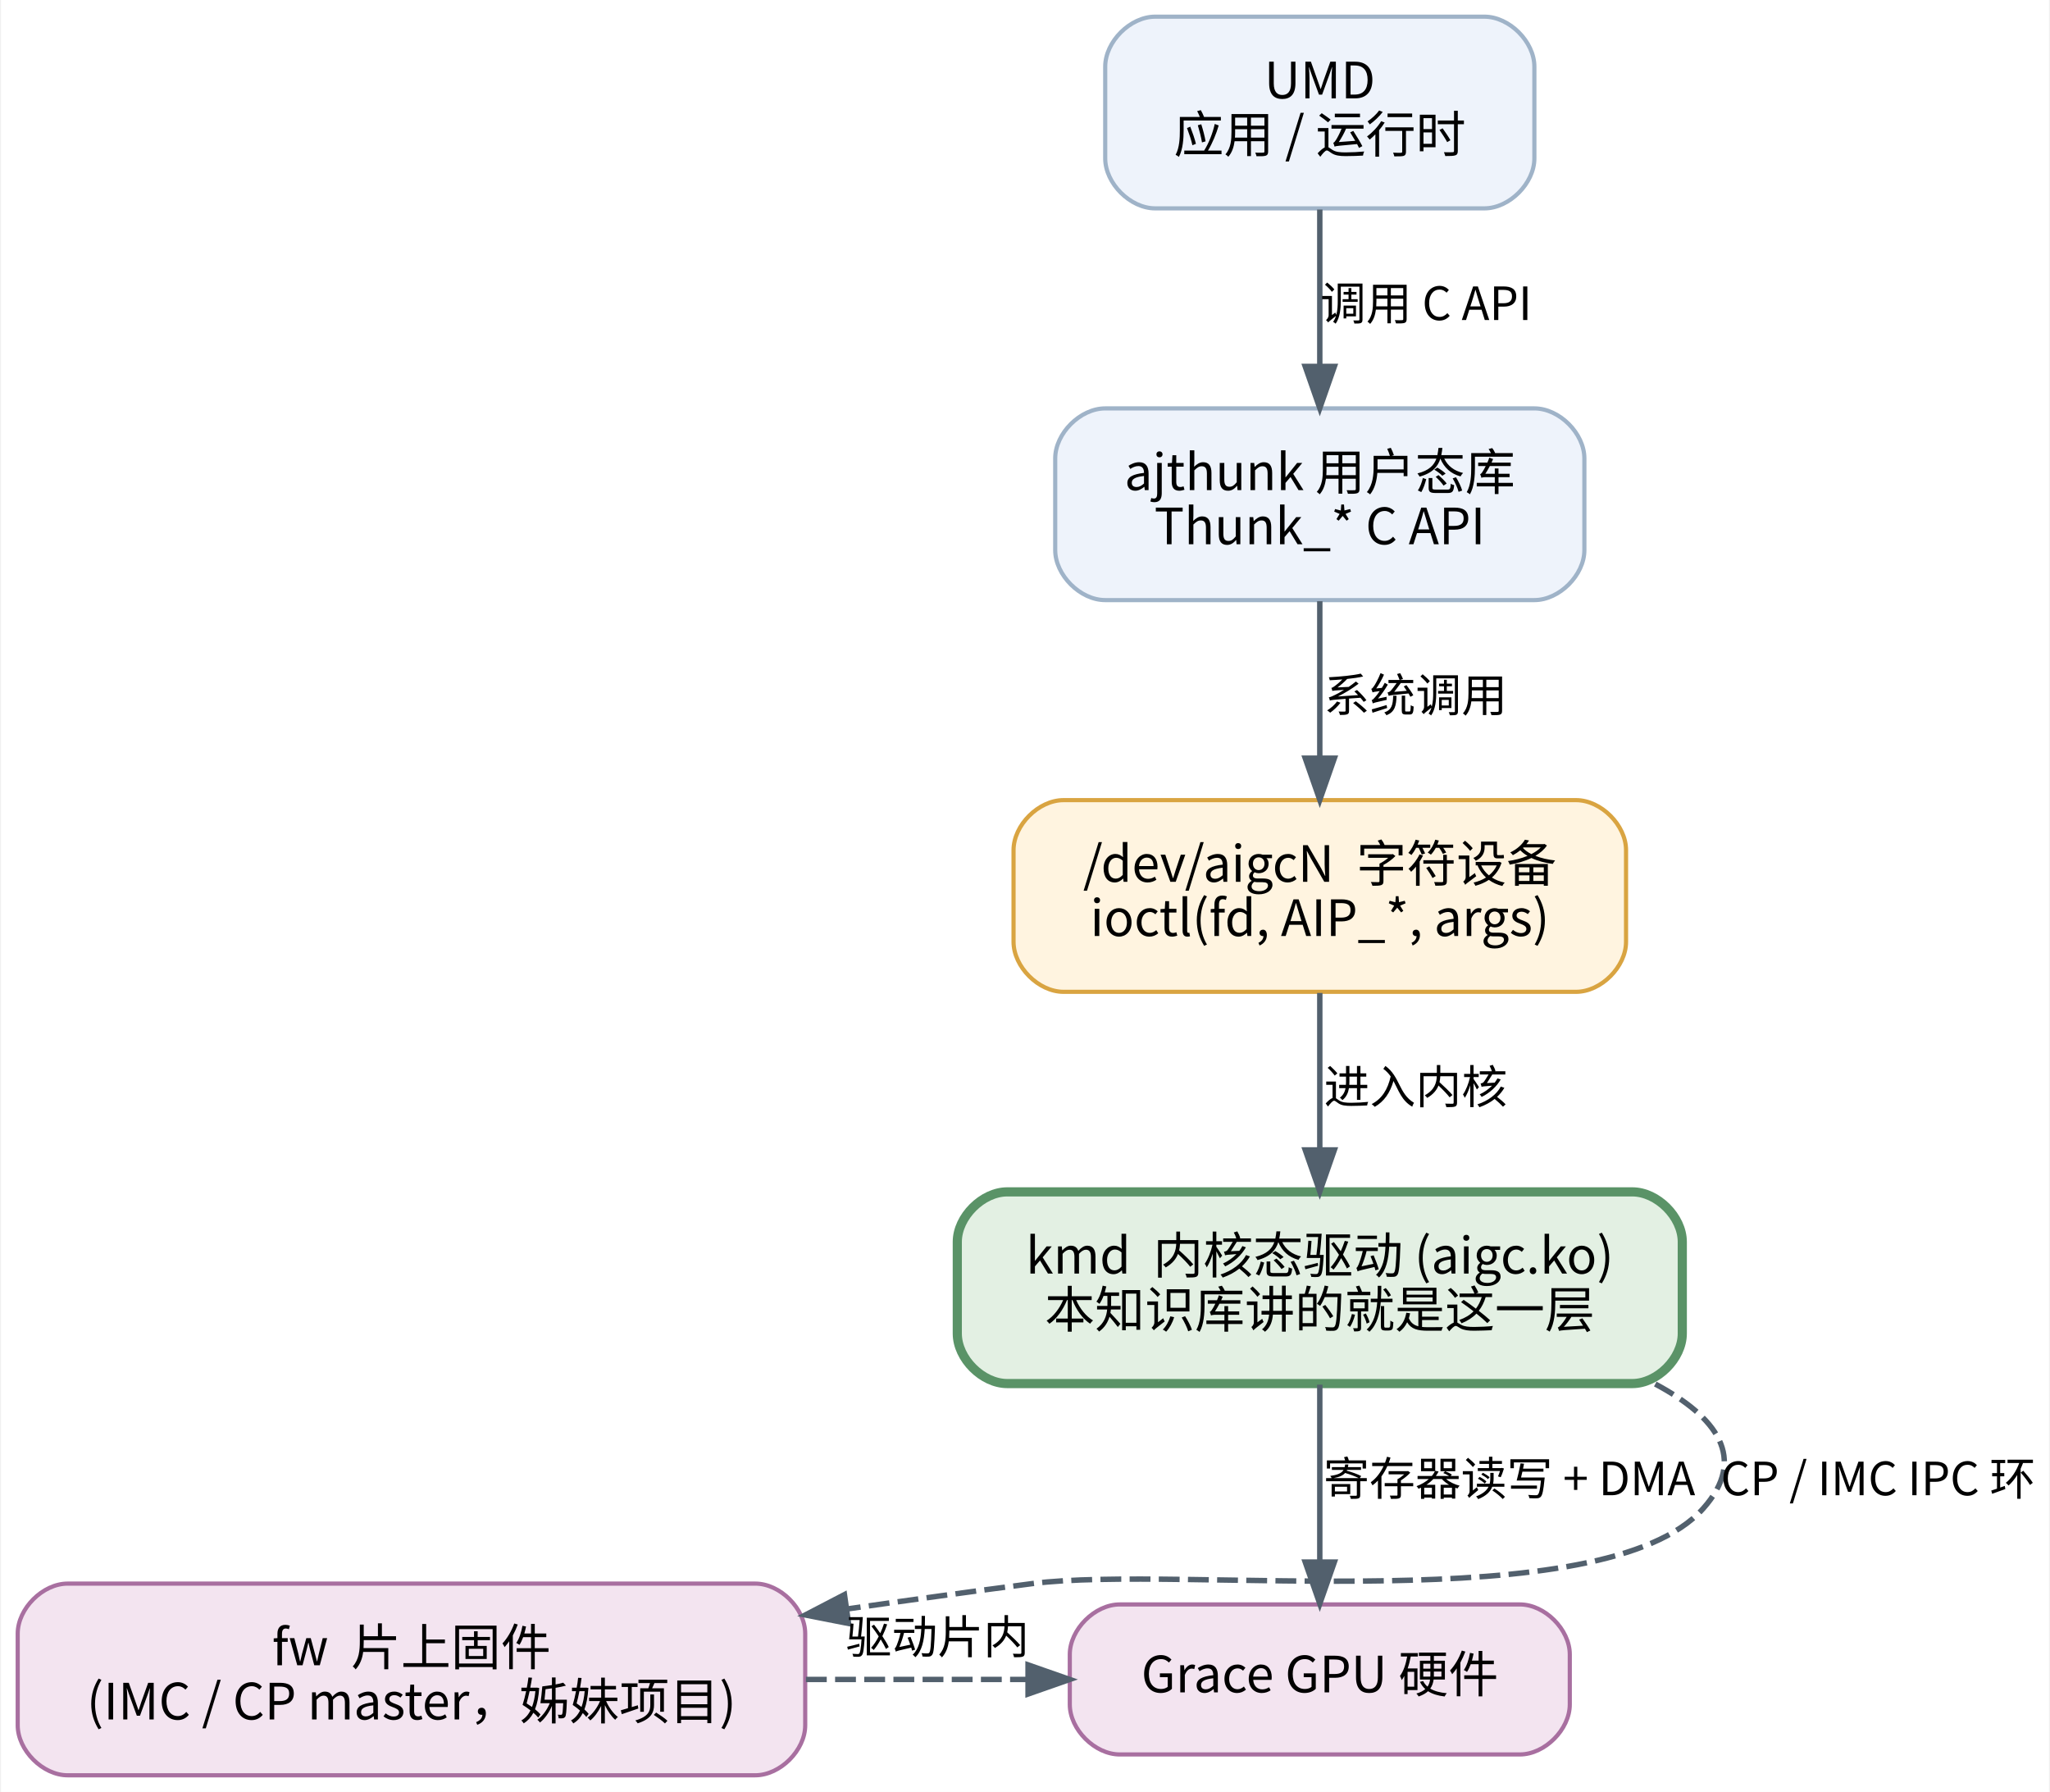
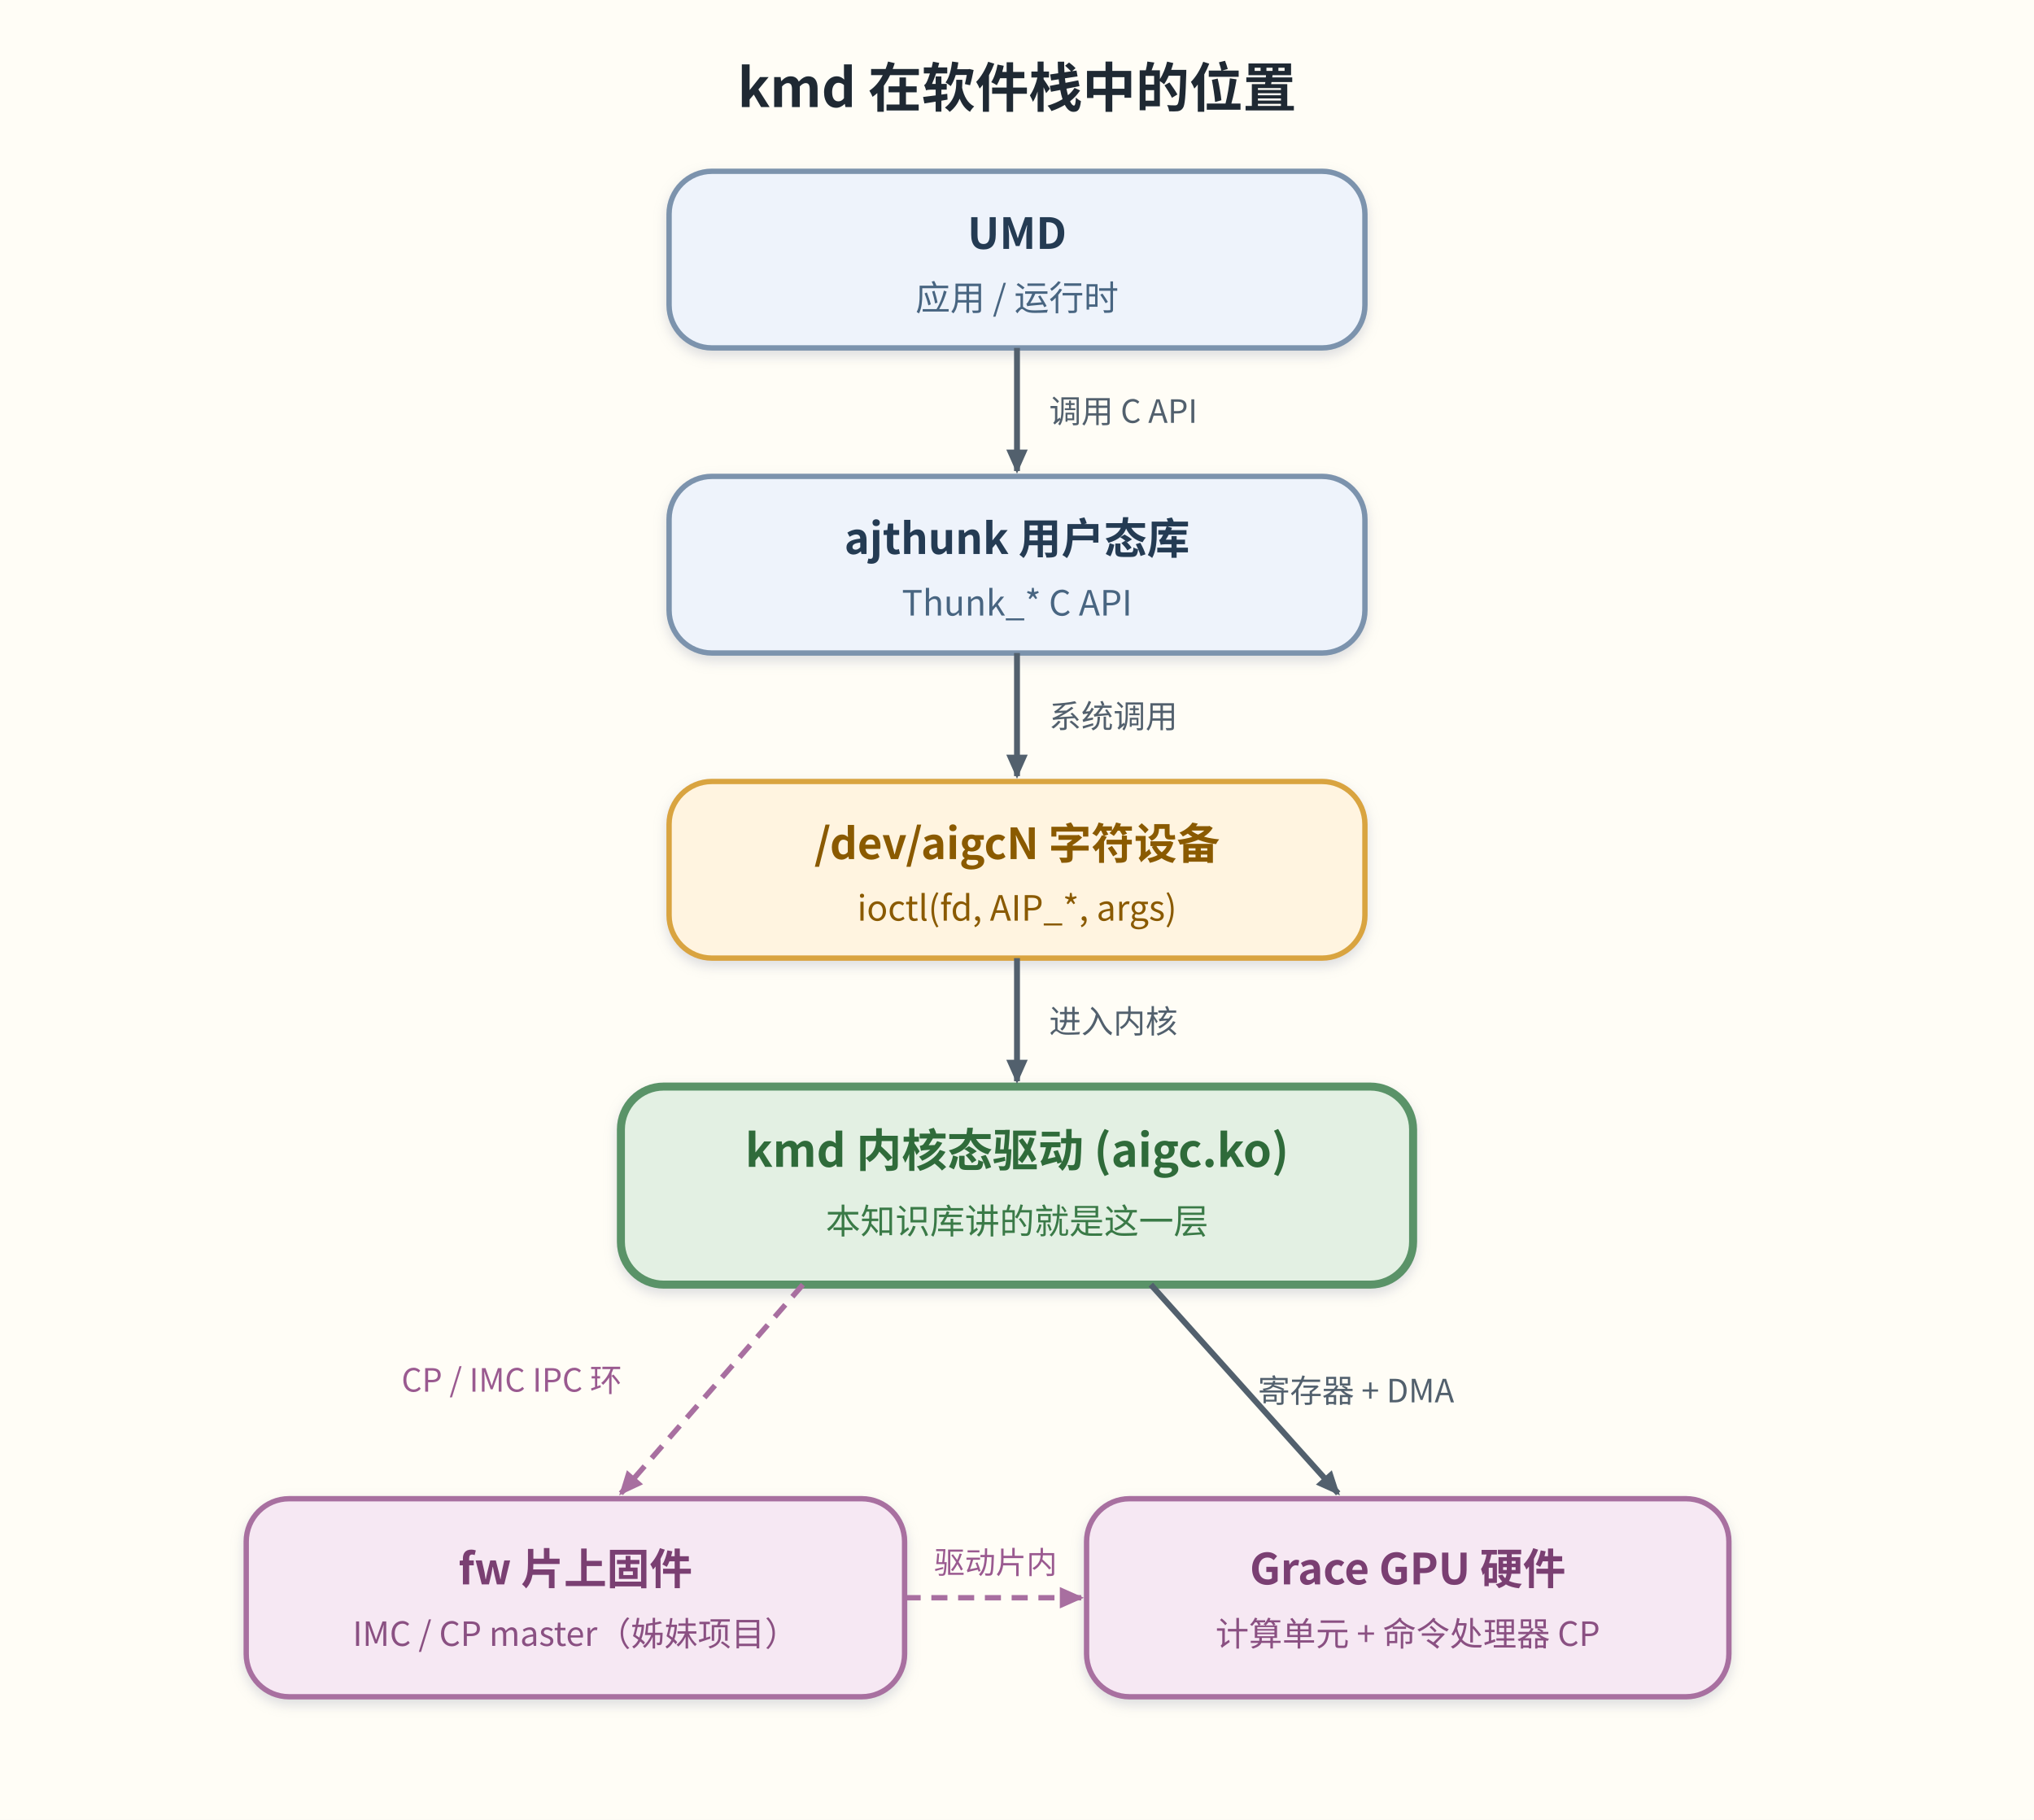
- <svg xmlns="http://www.w3.org/2000/svg" width="492pt" height="430pt" viewBox="0.00 0.00 491.50 430.00">
-   <g id="graph0" class="graph" transform="scale(1 1) rotate(0) translate(4 426)">
-     <polygon fill="white" stroke="transparent" points="-4,4 -4,-426 487.5,-426 487.5,4 -4,4" />
-     <g id="node1" class="node">
-       <path fill="#eef3fb" stroke="#9fb3c8" d="M352,-422C352,-422 273,-422 273,-422 267,-422 261,-416 261,-410 261,-410 261,-388 261,-388 261,-382 267,-376 273,-376 273,-376 352,-376 352,-376 358,-376 364,-382 364,-388 364,-388 364,-410 364,-410 364,-416 358,-422 352,-422" />
-       <text text-anchor="middle" x="312.5" y="-402.4" font-family="Noto Sans CJK SC" font-size="12.00">UMD</text>
-       <text text-anchor="middle" x="312.5" y="-389.4" font-family="Noto Sans CJK SC" font-size="12.00">应用 / 运行时</text>
-     </g>
-     <g id="node2" class="node">
-       <path fill="#eef3fb" stroke="#9fb3c8" d="M364,-328C364,-328 261,-328 261,-328 255,-328 249,-322 249,-316 249,-316 249,-294 249,-294 249,-288 255,-282 261,-282 261,-282 364,-282 364,-282 370,-282 376,-288 376,-294 376,-294 376,-316 376,-316 376,-322 370,-328 364,-328" />
-       <text text-anchor="middle" x="312.5" y="-308.4" font-family="Noto Sans CJK SC" font-size="12.00">ajthunk 用户态库</text>
-       <text text-anchor="middle" x="312.5" y="-295.4" font-family="Noto Sans CJK SC" font-size="12.00">Thunk_* C API</text>
-     </g>
-     <g id="edge1" class="edge">
-       <path fill="none" stroke="#52606d" stroke-width="1.3" d="M312.5,-375.73C312.5,-364.54 312.5,-350.78 312.5,-338.44" />
-       <polygon fill="#52606d" stroke="#52606d" stroke-width="1.3" points="316,-338.07 312.5,-328.07 309,-338.07 316,-338.07" />
-       <text text-anchor="middle" x="338" y="-349.2" font-family="Noto Sans CJK SC" font-size="11.00">调用 C API</text>
-     </g>
-     <g id="node3" class="node">
-       <path fill="#fff4e0" stroke="#d9a441" d="M374,-234C374,-234 251,-234 251,-234 245,-234 239,-228 239,-222 239,-222 239,-200 239,-200 239,-194 245,-188 251,-188 251,-188 374,-188 374,-188 380,-188 386,-194 386,-200 386,-200 386,-222 386,-222 386,-228 380,-234 374,-234" />
-       <text text-anchor="middle" x="312.5" y="-214.4" font-family="Noto Sans CJK SC" font-size="12.00">/dev/aigcN  字符设备</text>
-       <text text-anchor="middle" x="312.5" y="-201.4" font-family="Noto Sans CJK SC" font-size="12.00">ioctl(fd, AIP_*, args)</text>
-     </g>
-     <g id="edge2" class="edge">
-       <path fill="none" stroke="#52606d" stroke-width="1.3" d="M312.5,-281.73C312.5,-270.54 312.5,-256.78 312.5,-244.44" />
-       <polygon fill="#52606d" stroke="#52606d" stroke-width="1.3" points="316,-244.07 312.5,-234.07 309,-244.07 316,-244.07" />
-       <text text-anchor="middle" x="335.5" y="-255.2" font-family="Noto Sans CJK SC" font-size="11.00">系统调用</text>
-     </g>
-     <g id="node4" class="node">
-       <path fill="#e3f0e3" stroke="#5a9367" stroke-width="2.2" d="M387.5,-140C387.5,-140 237.5,-140 237.5,-140 231.5,-140 225.5,-134 225.5,-128 225.5,-128 225.5,-106 225.5,-106 225.5,-100 231.5,-94 237.5,-94 237.5,-94 387.5,-94 387.5,-94 393.5,-94 399.5,-100 399.5,-106 399.5,-106 399.5,-128 399.5,-128 399.5,-134 393.5,-140 387.5,-140" />
-       <text text-anchor="middle" x="312.5" y="-120.4" font-family="Noto Sans CJK SC" font-size="12.00">kmd  内核态驱动 (aigc.ko)</text>
-       <text text-anchor="middle" x="312.5" y="-107.4" font-family="Noto Sans CJK SC" font-size="12.00">本知识库讲的就是这一层</text>
-     </g>
-     <g id="edge3" class="edge">
-       <path fill="none" stroke="#52606d" stroke-width="1.3" d="M312.5,-187.73C312.5,-176.54 312.5,-162.78 312.5,-150.44" />
-       <polygon fill="#52606d" stroke="#52606d" stroke-width="1.3" points="316,-150.07 312.5,-140.07 309,-150.07 316,-150.07" />
-       <text text-anchor="middle" x="335.5" y="-161.2" font-family="Noto Sans CJK SC" font-size="11.00">进入内核</text>
-     </g>
-     <g id="node5" class="node">
-       <path fill="#f3e4f0" stroke="#a86fa0" d="M360.5,-41C360.5,-41 264.5,-41 264.5,-41 258.5,-41 252.5,-35 252.5,-29 252.5,-29 252.5,-17 252.5,-17 252.5,-11 258.5,-5 264.5,-5 264.5,-5 360.5,-5 360.5,-5 366.5,-5 372.5,-11 372.5,-17 372.5,-17 372.5,-29 372.5,-29 372.5,-35 366.5,-41 360.5,-41" />
-       <text text-anchor="middle" x="312.5" y="-19.9" font-family="Noto Sans CJK SC" font-size="12.00">Grace GPU 硬件</text>
-     </g>
-     <g id="edge4" class="edge">
-       <path fill="none" stroke="#52606d" stroke-width="1.3" d="M312.5,-93.73C312.5,-80.97 312.5,-64.86 312.5,-51.34" />
-       <polygon fill="#52606d" stroke="#52606d" stroke-width="1.3" points="316,-51.17 312.5,-41.17 309,-51.17 316,-51.17" />
-       <text text-anchor="middle" x="358" y="-67.2" font-family="Noto Sans CJK SC" font-size="11.00">寄存器读写 + DMA</text>
-     </g>
-     <g id="node6" class="node">
-       <path fill="#f3e4f0" stroke="#a86fa0" d="M177,-46C177,-46 12,-46 12,-46 6,-46 0,-40 0,-34 0,-34 0,-12 0,-12 0,-6 6,0 12,0 12,0 177,0 177,0 183,0 189,-6 189,-12 189,-12 189,-34 189,-34 189,-40 183,-46 177,-46" />
-       <text text-anchor="middle" x="94.5" y="-26.4" font-family="Noto Sans CJK SC" font-size="12.00">fw  片上固件</text>
-       <text text-anchor="middle" x="94.5" y="-13.4" font-family="Noto Sans CJK SC" font-size="12.00">(IMC / CP master，姊妹项目)</text>
-     </g>
-     <g id="edge5" class="edge">
-       <path fill="none" stroke="#52606d" stroke-width="1.3" stroke-dasharray="5,2" d="M393.02,-93.89C407.67,-86.05 415.32,-76.1 404.5,-64 380.5,-37.17 279.2,-50.63 243.5,-46 229.17,-44.14 214.09,-42.06 199.24,-39.94" />
-       <polygon fill="#52606d" stroke="#52606d" stroke-width="1.3" points="199.41,-36.43 189.02,-38.47 198.42,-43.36 199.41,-36.43" />
-       <text text-anchor="middle" x="446.5" y="-67.2" font-family="Noto Sans CJK SC" font-size="11.00">CP / IMC IPC 环</text>
-     </g>
-     <g id="edge6" class="edge">
-       <path fill="none" stroke="#52606d" stroke-width="1.3" stroke-dasharray="5,2" d="M189.17,-23C206.96,-23 225.27,-23 242.16,-23" />
-       <polygon fill="#52606d" stroke="#52606d" stroke-width="1.3" points="242.48,-26.5 252.48,-23 242.48,-19.5 242.48,-26.5" />
-       <text text-anchor="middle" x="220.75" y="-29.2" font-family="Noto Sans CJK SC" font-size="11.00">驱动片内</text>
-     </g>
+ <svg xmlns="http://www.w3.org/2000/svg" width="760" height="680" viewBox="0 0 760 680" font-family="Noto Sans CJK SC, sans-serif">
+   <defs>
+     <marker id="arrow" markerUnits="userSpaceOnUse" markerWidth="11" markerHeight="11" refX="8" refY="4" orient="auto">
+       <path d="M0,0 L9,4 L0,8 Z" fill="#52606d" />
+     </marker>
+     <marker id="arrowD" markerUnits="userSpaceOnUse" markerWidth="11" markerHeight="11" refX="8" refY="4" orient="auto">
+       <path d="M0,0 L9,4 L0,8 Z" fill="#a86fa0" />
+     </marker>
+     <filter id="sh" x="-10%" y="-10%" width="120%" height="130%">
+       <feDropShadow dx="0" dy="2" stdDeviation="2.2" flood-color="#9aa5b1" flood-opacity="0.35" />
+     </filter>
+   </defs>
+   <rect width="760" height="680" fill="#fffdf6" />
+   <text x="380" y="40" font-size="20" font-weight="bold" text-anchor="middle" fill="#1f2933">kmd 在软件栈中的位置</text>
+   <g filter="url(#sh)">
+     <rect x="250" y="64" width="260" height="66" rx="16" fill="#eef3fb" stroke="#7b93ad" stroke-width="2" />
  </g>
+   <text x="380" y="93" font-size="16" font-weight="bold" text-anchor="middle" fill="#243b53">UMD</text>
+   <text x="380" y="116" font-size="13" text-anchor="middle" fill="#486581">应用 / 运行时</text>
+   <g filter="url(#sh)">
+     <rect x="250" y="178" width="260" height="66" rx="16" fill="#eef3fb" stroke="#7b93ad" stroke-width="2" />
+   </g>
+   <text x="380" y="207" font-size="16" font-weight="bold" text-anchor="middle" fill="#243b53">ajthunk 用户态库</text>
+   <text x="380" y="230" font-size="13" text-anchor="middle" fill="#486581">Thunk_* C API</text>
+   <g filter="url(#sh)">
+     <rect x="250" y="292" width="260" height="66" rx="16" fill="#fff4e0" stroke="#d9a441" stroke-width="2" />
+   </g>
+   <text x="380" y="321" font-size="16" font-weight="bold" text-anchor="middle" fill="#8a5a00">/dev/aigcN  字符设备</text>
+   <text x="380" y="344" font-size="13" text-anchor="middle" fill="#8a5a00">ioctl(fd, AIP_*, args)</text>
+   <g filter="url(#sh)">
+     <rect x="232" y="406" width="296" height="74" rx="16" fill="#e3f0e3" stroke="#5a9367" stroke-width="3" />
+   </g>
+   <text x="380" y="436" font-size="17" font-weight="bold" text-anchor="middle" fill="#2f6b3a">kmd  内核态驱动 (aigc.ko)</text>
+   <text x="380" y="461" font-size="13" text-anchor="middle" fill="#3a7a47">本知识库讲的就是这一层</text>
+   <g filter="url(#sh)">
+     <rect x="406" y="560" width="240" height="74" rx="16" fill="#f6e8f3" stroke="#a86fa0" stroke-width="2" />
+   </g>
+   <text x="526" y="592" font-size="16" font-weight="bold" text-anchor="middle" fill="#7a3f72">Grace GPU 硬件</text>
+   <text x="526" y="615" font-size="12.5" text-anchor="middle" fill="#8a5082">计算单元 + 命令处理器 CP</text>
+   <g filter="url(#sh)">
+     <rect x="92" y="560" width="246" height="74" rx="16" fill="#f6e8f3" stroke="#a86fa0" stroke-width="2" />
+   </g>
+   <text x="215" y="592" font-size="16" font-weight="bold" text-anchor="middle" fill="#7a3f72">fw  片上固件</text>
+   <text x="215" y="615" font-size="12.5" text-anchor="middle" fill="#8a5082">IMC / CP master（姊妹项目）</text>
+   <line x1="380" y1="130" x2="380" y2="176" stroke="#52606d" stroke-width="2.2" marker-end="url(#arrow)" />
+   <text x="392" y="158" font-size="12" fill="#52606d">调用 C API</text>
+   <line x1="380" y1="244" x2="380" y2="290" stroke="#52606d" stroke-width="2.2" marker-end="url(#arrow)" />
+   <text x="392" y="272" font-size="12" fill="#52606d">系统调用</text>
+   <line x1="380" y1="358" x2="380" y2="404" stroke="#52606d" stroke-width="2.2" marker-end="url(#arrow)" />
+   <text x="392" y="386" font-size="12" fill="#52606d">进入内核</text>
+   <line x1="430" y1="480" x2="500" y2="558" stroke="#52606d" stroke-width="2.2" marker-end="url(#arrow)" />
+   <text x="470" y="524" font-size="12" fill="#52606d">寄存器 + DMA</text>
+   <line x1="300" y1="480" x2="232" y2="558" stroke="#a86fa0" stroke-width="2" stroke-dasharray="6 4" marker-end="url(#arrowD)" />
+   <text x="150" y="520" font-size="12" fill="#9a5a90">CP / IMC IPC 环</text>
+   <line x1="338" y1="597" x2="404" y2="597" stroke="#a86fa0" stroke-width="2" stroke-dasharray="6 4" marker-end="url(#arrowD)" />
+   <text x="372" y="588" font-size="11.5" text-anchor="middle" fill="#9a5a90">驱动片内</text>
</svg>
